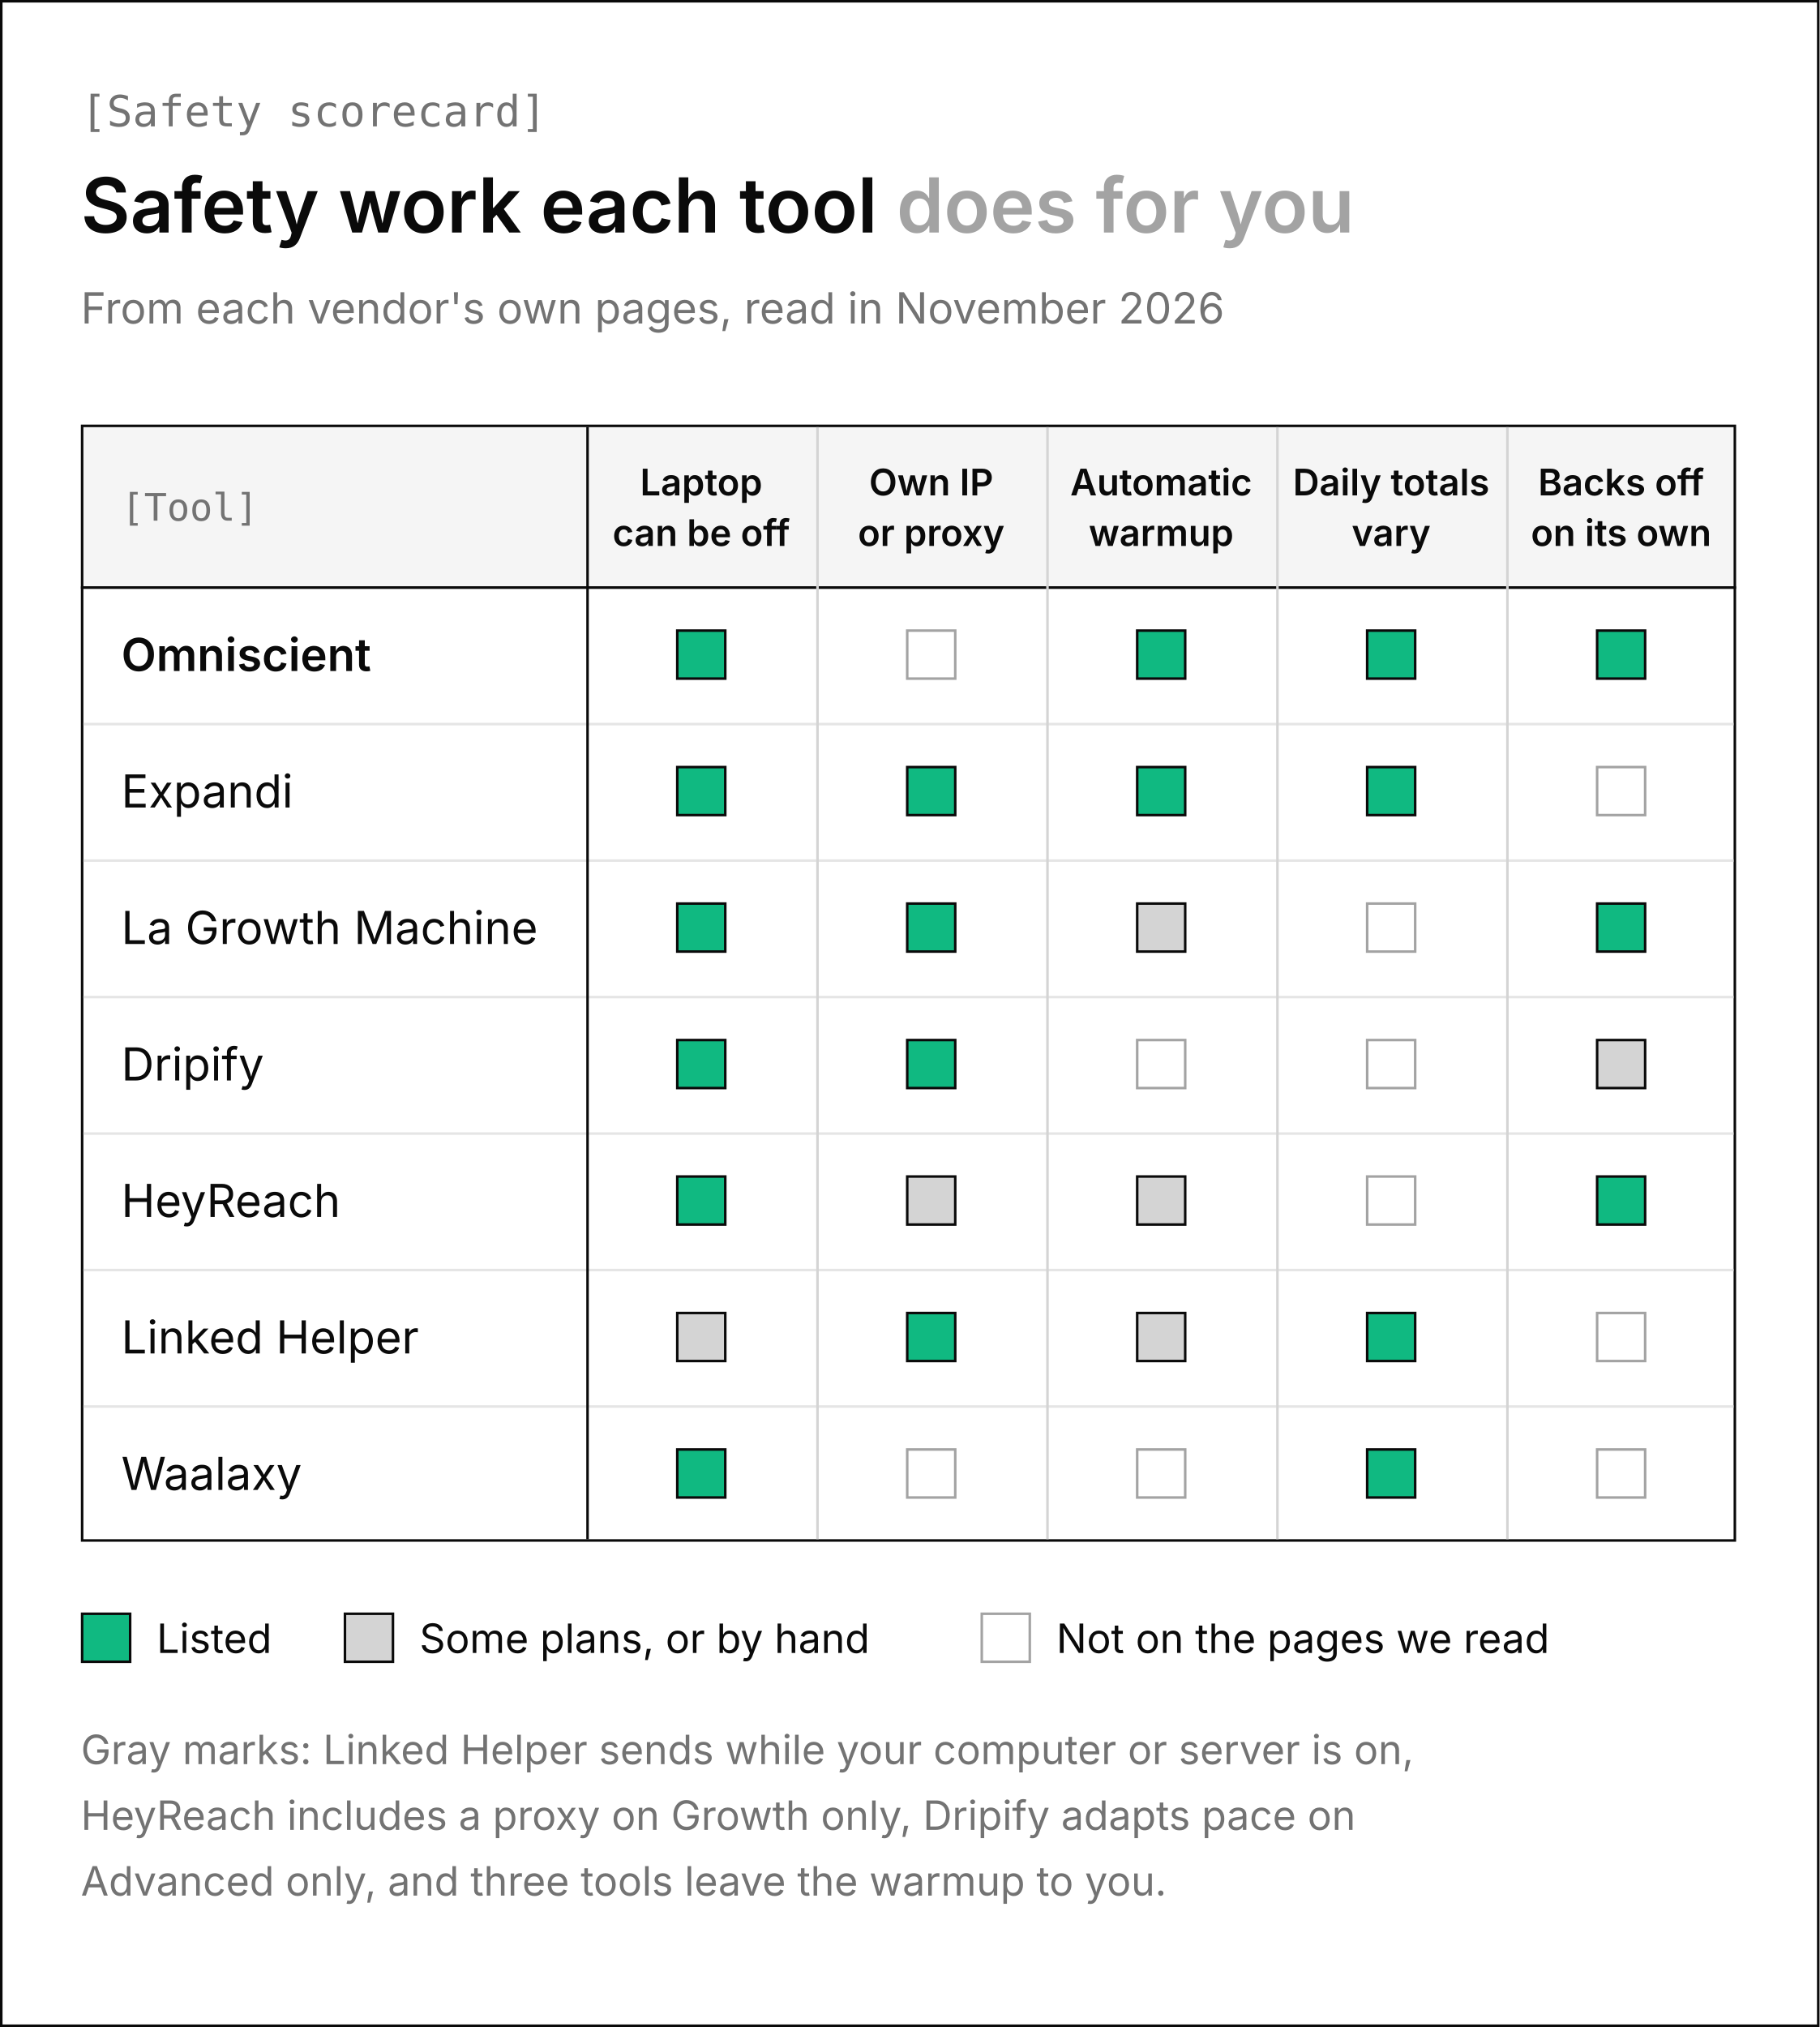
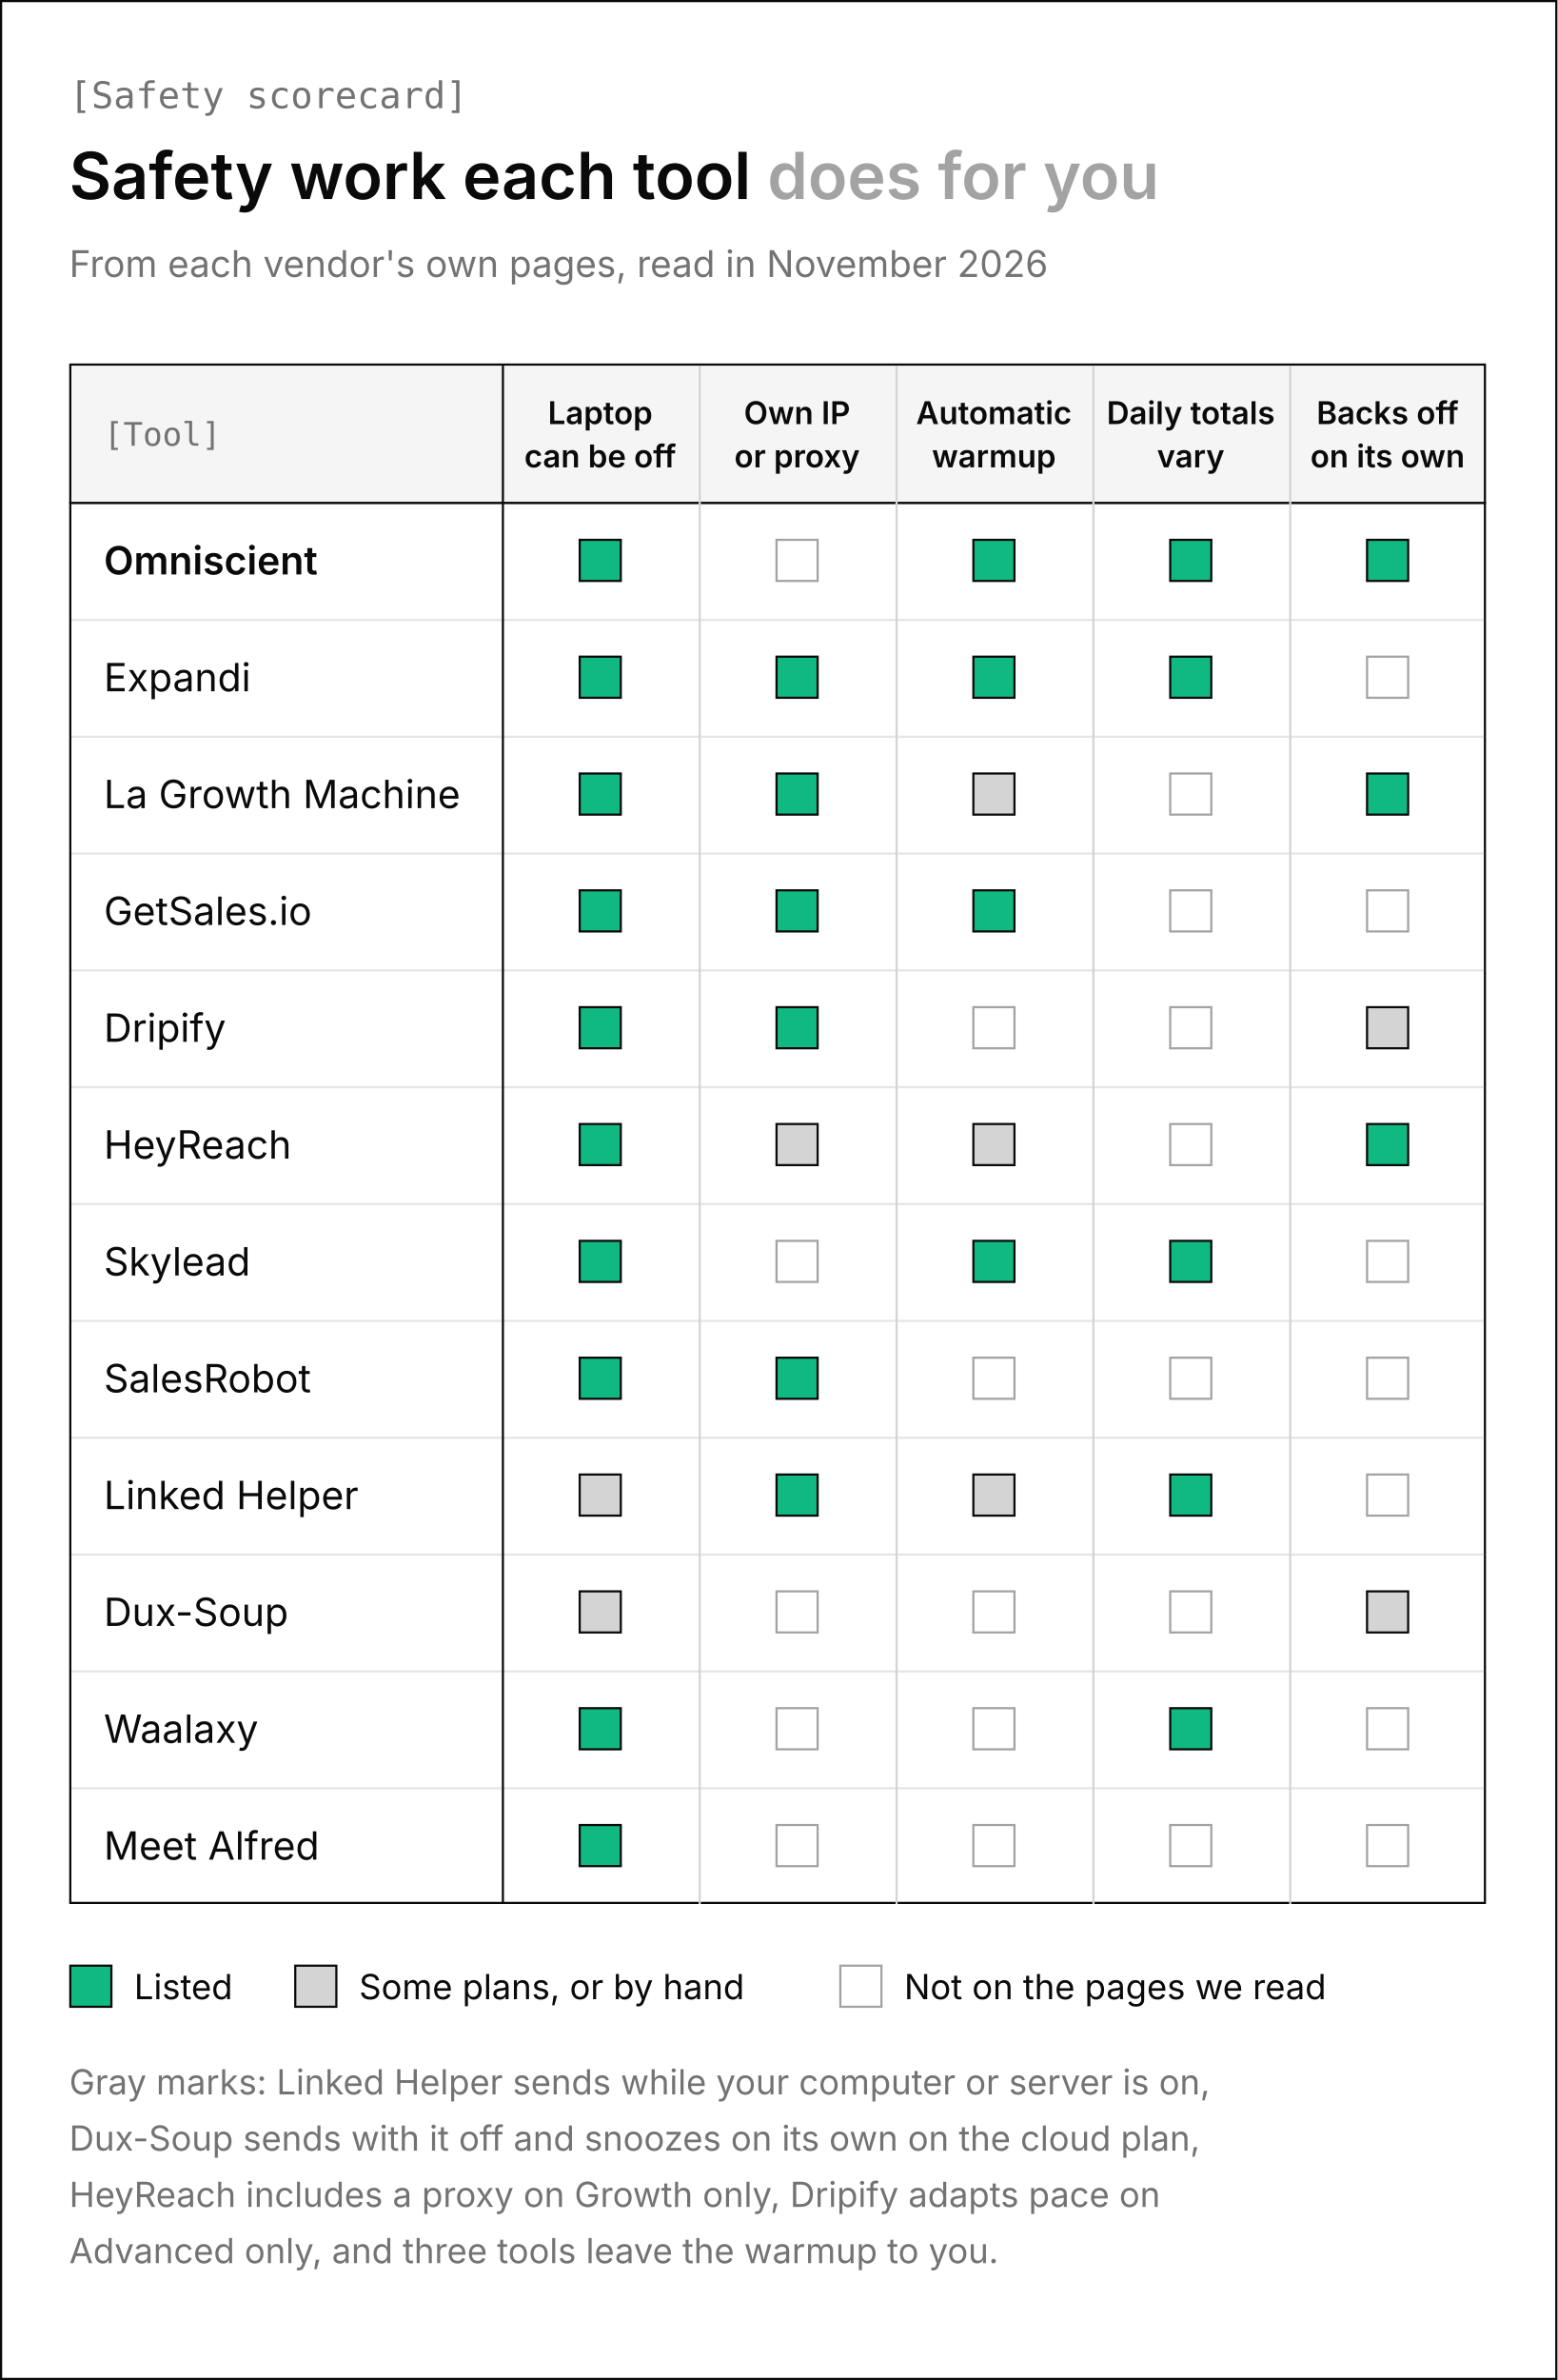
- <svg xmlns="http://www.w3.org/2000/svg" viewBox="0 0 720 802" width="720" height="802" role="img" aria-labelledby="t d" font-family="Inter, system-ui, sans-serif">
-   <rect width="720" height="802" fill="#ffffff" />
-   <rect x="0.5" y="0.5" width="719" height="801" fill="none" stroke="#0a0a0a" />
+ <svg xmlns="http://www.w3.org/2000/svg" viewBox="0 0 720 1100" width="720" height="1100" role="img" aria-labelledby="t d" font-family="Inter, system-ui, sans-serif">
+   <rect width="720" height="1100" fill="#ffffff" />
+   <rect x="0.5" y="0.5" width="719" height="1099" fill="none" stroke="#0a0a0a" />
  <text x="32" y="50" font-family="Geist Mono, ui-monospace, monospace" font-size="17" fill="#737373">[Safety scorecard]</text>
  <text x="32" y="92" font-size="30" font-weight="600" fill="#0a0a0a">Safety work each tool <tspan fill="#a3a3a3">does for you</tspan>
  </text>
  <text x="32" y="128" font-size="17" fill="#737373">From each vendor's own pages, read in November 2026</text>
  <rect x="32.5" y="168.5" width="654" height="64" fill="#f5f5f5" stroke="#0a0a0a" />
  <text x="48" y="206" font-family="Geist Mono, ui-monospace, monospace" font-size="15" fill="#737373">[Tool]</text>
  <text x="277.5" y="196" text-anchor="middle" font-size="14.5" font-weight="600" fill="#0a0a0a">Laptop</text>
  <text x="277.5" y="216" text-anchor="middle" font-size="14.5" font-weight="600" fill="#0a0a0a">can be off</text>
  <text x="368.5" y="196" text-anchor="middle" font-size="14.5" font-weight="600" fill="#0a0a0a">Own IP</text>
  <text x="368.5" y="216" text-anchor="middle" font-size="14.5" font-weight="600" fill="#0a0a0a">or proxy</text>
  <text x="459.5" y="196" text-anchor="middle" font-size="14.5" font-weight="600" fill="#0a0a0a">Automatic</text>
  <text x="459.5" y="216" text-anchor="middle" font-size="14.5" font-weight="600" fill="#0a0a0a">warmup</text>
  <text x="550.5" y="196" text-anchor="middle" font-size="14.5" font-weight="600" fill="#0a0a0a">Daily totals</text>
  <text x="550.5" y="216" text-anchor="middle" font-size="14.5" font-weight="600" fill="#0a0a0a">vary</text>
  <text x="641.5" y="196" text-anchor="middle" font-size="14.5" font-weight="600" fill="#0a0a0a">Backs off</text>
  <text x="641.5" y="216" text-anchor="middle" font-size="14.5" font-weight="600" fill="#0a0a0a">on its own</text>
-   <rect x="32.5" y="232.5" width="654" height="377" fill="#ffffff" stroke="#0a0a0a" />
+   <rect x="32.5" y="232.5" width="654" height="647" fill="#ffffff" stroke="#0a0a0a" />
  <text x="48" y="265.5" font-size="18" fill="#0a0a0a" font-weight="600">Omniscient</text>
  <rect x="268.0" y="249.5" width="19" height="19" fill="#10b981" stroke="#0a0a0a" />
  <rect x="359.0" y="249.5" width="19" height="19" fill="#ffffff" stroke="#a3a3a3" />
  <rect x="450.0" y="249.5" width="19" height="19" fill="#10b981" stroke="#0a0a0a" />
  <rect x="541.0" y="249.5" width="19" height="19" fill="#10b981" stroke="#0a0a0a" />
  <rect x="632.0" y="249.5" width="19" height="19" fill="#10b981" stroke="#0a0a0a" />
  <line x1="33" x2="686" y1="286.5" y2="286.5" stroke="#e5e5e5" />
  <text x="48" y="319.5" font-size="18" fill="#0a0a0a">Expandi</text>
  <rect x="268.0" y="303.5" width="19" height="19" fill="#10b981" stroke="#0a0a0a" />
  <rect x="359.0" y="303.5" width="19" height="19" fill="#10b981" stroke="#0a0a0a" />
  <rect x="450.0" y="303.5" width="19" height="19" fill="#10b981" stroke="#0a0a0a" />
  <rect x="541.0" y="303.5" width="19" height="19" fill="#10b981" stroke="#0a0a0a" />
  <rect x="632.0" y="303.5" width="19" height="19" fill="#ffffff" stroke="#a3a3a3" />
  <line x1="33" x2="686" y1="340.5" y2="340.5" stroke="#e5e5e5" />
  <text x="48" y="373.5" font-size="18" fill="#0a0a0a">La Growth Machine</text>
  <rect x="268.0" y="357.5" width="19" height="19" fill="#10b981" stroke="#0a0a0a" />
  <rect x="359.0" y="357.5" width="19" height="19" fill="#10b981" stroke="#0a0a0a" />
  <rect x="450.0" y="357.5" width="19" height="19" fill="#d4d4d4" stroke="#0a0a0a" />
  <rect x="541.0" y="357.5" width="19" height="19" fill="#ffffff" stroke="#a3a3a3" />
  <rect x="632.0" y="357.5" width="19" height="19" fill="#10b981" stroke="#0a0a0a" />
  <line x1="33" x2="686" y1="394.5" y2="394.5" stroke="#e5e5e5" />
-   <text x="48" y="427.5" font-size="18" fill="#0a0a0a">Dripify</text>
+   <text x="48" y="427.5" font-size="18" fill="#0a0a0a">GetSales.io</text>
  <rect x="268.0" y="411.5" width="19" height="19" fill="#10b981" stroke="#0a0a0a" />
  <rect x="359.0" y="411.5" width="19" height="19" fill="#10b981" stroke="#0a0a0a" />
-   <rect x="450.0" y="411.5" width="19" height="19" fill="#ffffff" stroke="#a3a3a3" />
+   <rect x="450.0" y="411.5" width="19" height="19" fill="#10b981" stroke="#0a0a0a" />
  <rect x="541.0" y="411.5" width="19" height="19" fill="#ffffff" stroke="#a3a3a3" />
-   <rect x="632.0" y="411.5" width="19" height="19" fill="#d4d4d4" stroke="#0a0a0a" />
+   <rect x="632.0" y="411.5" width="19" height="19" fill="#ffffff" stroke="#a3a3a3" />
  <line x1="33" x2="686" y1="448.5" y2="448.5" stroke="#e5e5e5" />
-   <text x="48" y="481.5" font-size="18" fill="#0a0a0a">HeyReach</text>
+   <text x="48" y="481.5" font-size="18" fill="#0a0a0a">Dripify</text>
  <rect x="268.0" y="465.5" width="19" height="19" fill="#10b981" stroke="#0a0a0a" />
-   <rect x="359.0" y="465.5" width="19" height="19" fill="#d4d4d4" stroke="#0a0a0a" />
-   <rect x="450.0" y="465.5" width="19" height="19" fill="#d4d4d4" stroke="#0a0a0a" />
+   <rect x="359.0" y="465.5" width="19" height="19" fill="#10b981" stroke="#0a0a0a" />
+   <rect x="450.0" y="465.5" width="19" height="19" fill="#ffffff" stroke="#a3a3a3" />
  <rect x="541.0" y="465.5" width="19" height="19" fill="#ffffff" stroke="#a3a3a3" />
-   <rect x="632.0" y="465.5" width="19" height="19" fill="#10b981" stroke="#0a0a0a" />
+   <rect x="632.0" y="465.5" width="19" height="19" fill="#d4d4d4" stroke="#0a0a0a" />
  <line x1="33" x2="686" y1="502.5" y2="502.5" stroke="#e5e5e5" />
-   <text x="48" y="535.5" font-size="18" fill="#0a0a0a">Linked Helper</text>
-   <rect x="268.0" y="519.5" width="19" height="19" fill="#d4d4d4" stroke="#0a0a0a" />
-   <rect x="359.0" y="519.5" width="19" height="19" fill="#10b981" stroke="#0a0a0a" />
+   <text x="48" y="535.5" font-size="18" fill="#0a0a0a">HeyReach</text>
+   <rect x="268.0" y="519.5" width="19" height="19" fill="#10b981" stroke="#0a0a0a" />
+   <rect x="359.0" y="519.5" width="19" height="19" fill="#d4d4d4" stroke="#0a0a0a" />
  <rect x="450.0" y="519.5" width="19" height="19" fill="#d4d4d4" stroke="#0a0a0a" />
-   <rect x="541.0" y="519.5" width="19" height="19" fill="#10b981" stroke="#0a0a0a" />
-   <rect x="632.0" y="519.5" width="19" height="19" fill="#ffffff" stroke="#a3a3a3" />
+   <rect x="541.0" y="519.5" width="19" height="19" fill="#ffffff" stroke="#a3a3a3" />
+   <rect x="632.0" y="519.5" width="19" height="19" fill="#10b981" stroke="#0a0a0a" />
  <line x1="33" x2="686" y1="556.5" y2="556.5" stroke="#e5e5e5" />
-   <text x="48" y="589.5" font-size="18" fill="#0a0a0a">Waalaxy</text>
+   <text x="48" y="589.5" font-size="18" fill="#0a0a0a">Skylead</text>
  <rect x="268.0" y="573.5" width="19" height="19" fill="#10b981" stroke="#0a0a0a" />
  <rect x="359.0" y="573.5" width="19" height="19" fill="#ffffff" stroke="#a3a3a3" />
-   <rect x="450.0" y="573.5" width="19" height="19" fill="#ffffff" stroke="#a3a3a3" />
+   <rect x="450.0" y="573.5" width="19" height="19" fill="#10b981" stroke="#0a0a0a" />
  <rect x="541.0" y="573.5" width="19" height="19" fill="#10b981" stroke="#0a0a0a" />
  <rect x="632.0" y="573.5" width="19" height="19" fill="#ffffff" stroke="#a3a3a3" />
-   <line x1="232.5" x2="232.5" y1="169" y2="609" stroke="#0a0a0a" />
-   <line x1="323.5" x2="323.5" y1="169" y2="609" stroke="#d4d4d4" />
-   <line x1="414.5" x2="414.5" y1="169" y2="609" stroke="#d4d4d4" />
-   <line x1="505.5" x2="505.5" y1="169" y2="609" stroke="#d4d4d4" />
-   <line x1="596.5" x2="596.5" y1="169" y2="609" stroke="#d4d4d4" />
-   <rect x="32.5" y="638.5" width="19" height="19" fill="#10b981" stroke="#0a0a0a" />
-   <text x="62" y="654" font-size="16" fill="#0a0a0a">Listed</text>
-   <rect x="136.5" y="638.5" width="19" height="19" fill="#d4d4d4" stroke="#0a0a0a" />
-   <text x="166" y="654" font-size="16" fill="#0a0a0a">Some plans, or by hand</text>
-   <rect x="388.5" y="638.5" width="19" height="19" fill="#ffffff" stroke="#a3a3a3" />
-   <text x="418" y="654" font-size="16" fill="#0a0a0a">Not on the pages we read</text>
-   <text x="32" y="698" font-size="16" fill="#737373">Gray marks: Linked Helper sends while your computer or server is on,</text>
-   <text x="32" y="724" font-size="16" fill="#737373">HeyReach includes a proxy on Growth only, Dripify adapts pace on</text>
-   <text x="32" y="750" font-size="16" fill="#737373">Advanced only, and three tools leave the warmup to you.</text>
+   <line x1="33" x2="686" y1="610.5" y2="610.5" stroke="#e5e5e5" />
+   <text x="48" y="643.5" font-size="18" fill="#0a0a0a">SalesRobot</text>
+   <rect x="268.0" y="627.5" width="19" height="19" fill="#10b981" stroke="#0a0a0a" />
+   <rect x="359.0" y="627.5" width="19" height="19" fill="#10b981" stroke="#0a0a0a" />
+   <rect x="450.0" y="627.5" width="19" height="19" fill="#ffffff" stroke="#a3a3a3" />
+   <rect x="541.0" y="627.5" width="19" height="19" fill="#ffffff" stroke="#a3a3a3" />
+   <rect x="632.0" y="627.5" width="19" height="19" fill="#ffffff" stroke="#a3a3a3" />
+   <line x1="33" x2="686" y1="664.5" y2="664.5" stroke="#e5e5e5" />
+   <text x="48" y="697.5" font-size="18" fill="#0a0a0a">Linked Helper</text>
+   <rect x="268.0" y="681.5" width="19" height="19" fill="#d4d4d4" stroke="#0a0a0a" />
+   <rect x="359.0" y="681.5" width="19" height="19" fill="#10b981" stroke="#0a0a0a" />
+   <rect x="450.0" y="681.5" width="19" height="19" fill="#d4d4d4" stroke="#0a0a0a" />
+   <rect x="541.0" y="681.5" width="19" height="19" fill="#10b981" stroke="#0a0a0a" />
+   <rect x="632.0" y="681.5" width="19" height="19" fill="#ffffff" stroke="#a3a3a3" />
+   <line x1="33" x2="686" y1="718.5" y2="718.5" stroke="#e5e5e5" />
+   <text x="48" y="751.5" font-size="18" fill="#0a0a0a">Dux-Soup</text>
+   <rect x="268.0" y="735.5" width="19" height="19" fill="#d4d4d4" stroke="#0a0a0a" />
+   <rect x="359.0" y="735.5" width="19" height="19" fill="#ffffff" stroke="#a3a3a3" />
+   <rect x="450.0" y="735.5" width="19" height="19" fill="#ffffff" stroke="#a3a3a3" />
+   <rect x="541.0" y="735.5" width="19" height="19" fill="#ffffff" stroke="#a3a3a3" />
+   <rect x="632.0" y="735.5" width="19" height="19" fill="#d4d4d4" stroke="#0a0a0a" />
+   <line x1="33" x2="686" y1="772.5" y2="772.5" stroke="#e5e5e5" />
+   <text x="48" y="805.5" font-size="18" fill="#0a0a0a">Waalaxy</text>
+   <rect x="268.0" y="789.5" width="19" height="19" fill="#10b981" stroke="#0a0a0a" />
+   <rect x="359.0" y="789.5" width="19" height="19" fill="#ffffff" stroke="#a3a3a3" />
+   <rect x="450.0" y="789.5" width="19" height="19" fill="#ffffff" stroke="#a3a3a3" />
+   <rect x="541.0" y="789.5" width="19" height="19" fill="#10b981" stroke="#0a0a0a" />
+   <rect x="632.0" y="789.5" width="19" height="19" fill="#ffffff" stroke="#a3a3a3" />
+   <line x1="33" x2="686" y1="826.5" y2="826.5" stroke="#e5e5e5" />
+   <text x="48" y="859.5" font-size="18" fill="#0a0a0a">Meet Alfred</text>
+   <rect x="268.0" y="843.5" width="19" height="19" fill="#10b981" stroke="#0a0a0a" />
+   <rect x="359.0" y="843.5" width="19" height="19" fill="#ffffff" stroke="#a3a3a3" />
+   <rect x="450.0" y="843.5" width="19" height="19" fill="#ffffff" stroke="#a3a3a3" />
+   <rect x="541.0" y="843.5" width="19" height="19" fill="#ffffff" stroke="#a3a3a3" />
+   <rect x="632.0" y="843.5" width="19" height="19" fill="#ffffff" stroke="#a3a3a3" />
+   <line x1="232.5" x2="232.5" y1="169" y2="880" stroke="#0a0a0a" />
+   <line x1="323.5" x2="323.5" y1="169" y2="880" stroke="#d4d4d4" />
+   <line x1="414.5" x2="414.5" y1="169" y2="880" stroke="#d4d4d4" />
+   <line x1="505.5" x2="505.5" y1="169" y2="880" stroke="#d4d4d4" />
+   <line x1="596.5" x2="596.5" y1="169" y2="880" stroke="#d4d4d4" />
+   <rect x="32.5" y="908.5" width="19" height="19" fill="#10b981" stroke="#0a0a0a" />
+   <text x="62" y="924.0" font-size="16" fill="#0a0a0a">Listed</text>
+   <rect x="136.5" y="908.5" width="19" height="19" fill="#d4d4d4" stroke="#0a0a0a" />
+   <text x="166" y="924.0" font-size="16" fill="#0a0a0a">Some plans, or by hand</text>
+   <rect x="388.5" y="908.5" width="19" height="19" fill="#ffffff" stroke="#a3a3a3" />
+   <text x="418" y="924.0" font-size="16" fill="#0a0a0a">Not on the pages we read</text>
+   <text x="32" y="968" font-size="16" fill="#737373">Gray marks: Linked Helper sends while your computer or server is on,</text>
+   <text x="32" y="994" font-size="16" fill="#737373">Dux-Soup sends with it off and snoozes on its own on the cloud plan,</text>
+   <text x="32" y="1020" font-size="16" fill="#737373">HeyReach includes a proxy on Growth only, Dripify adapts pace on</text>
+   <text x="32" y="1046" font-size="16" fill="#737373">Advanced only, and three tools leave the warmup to you.</text>
</svg>
